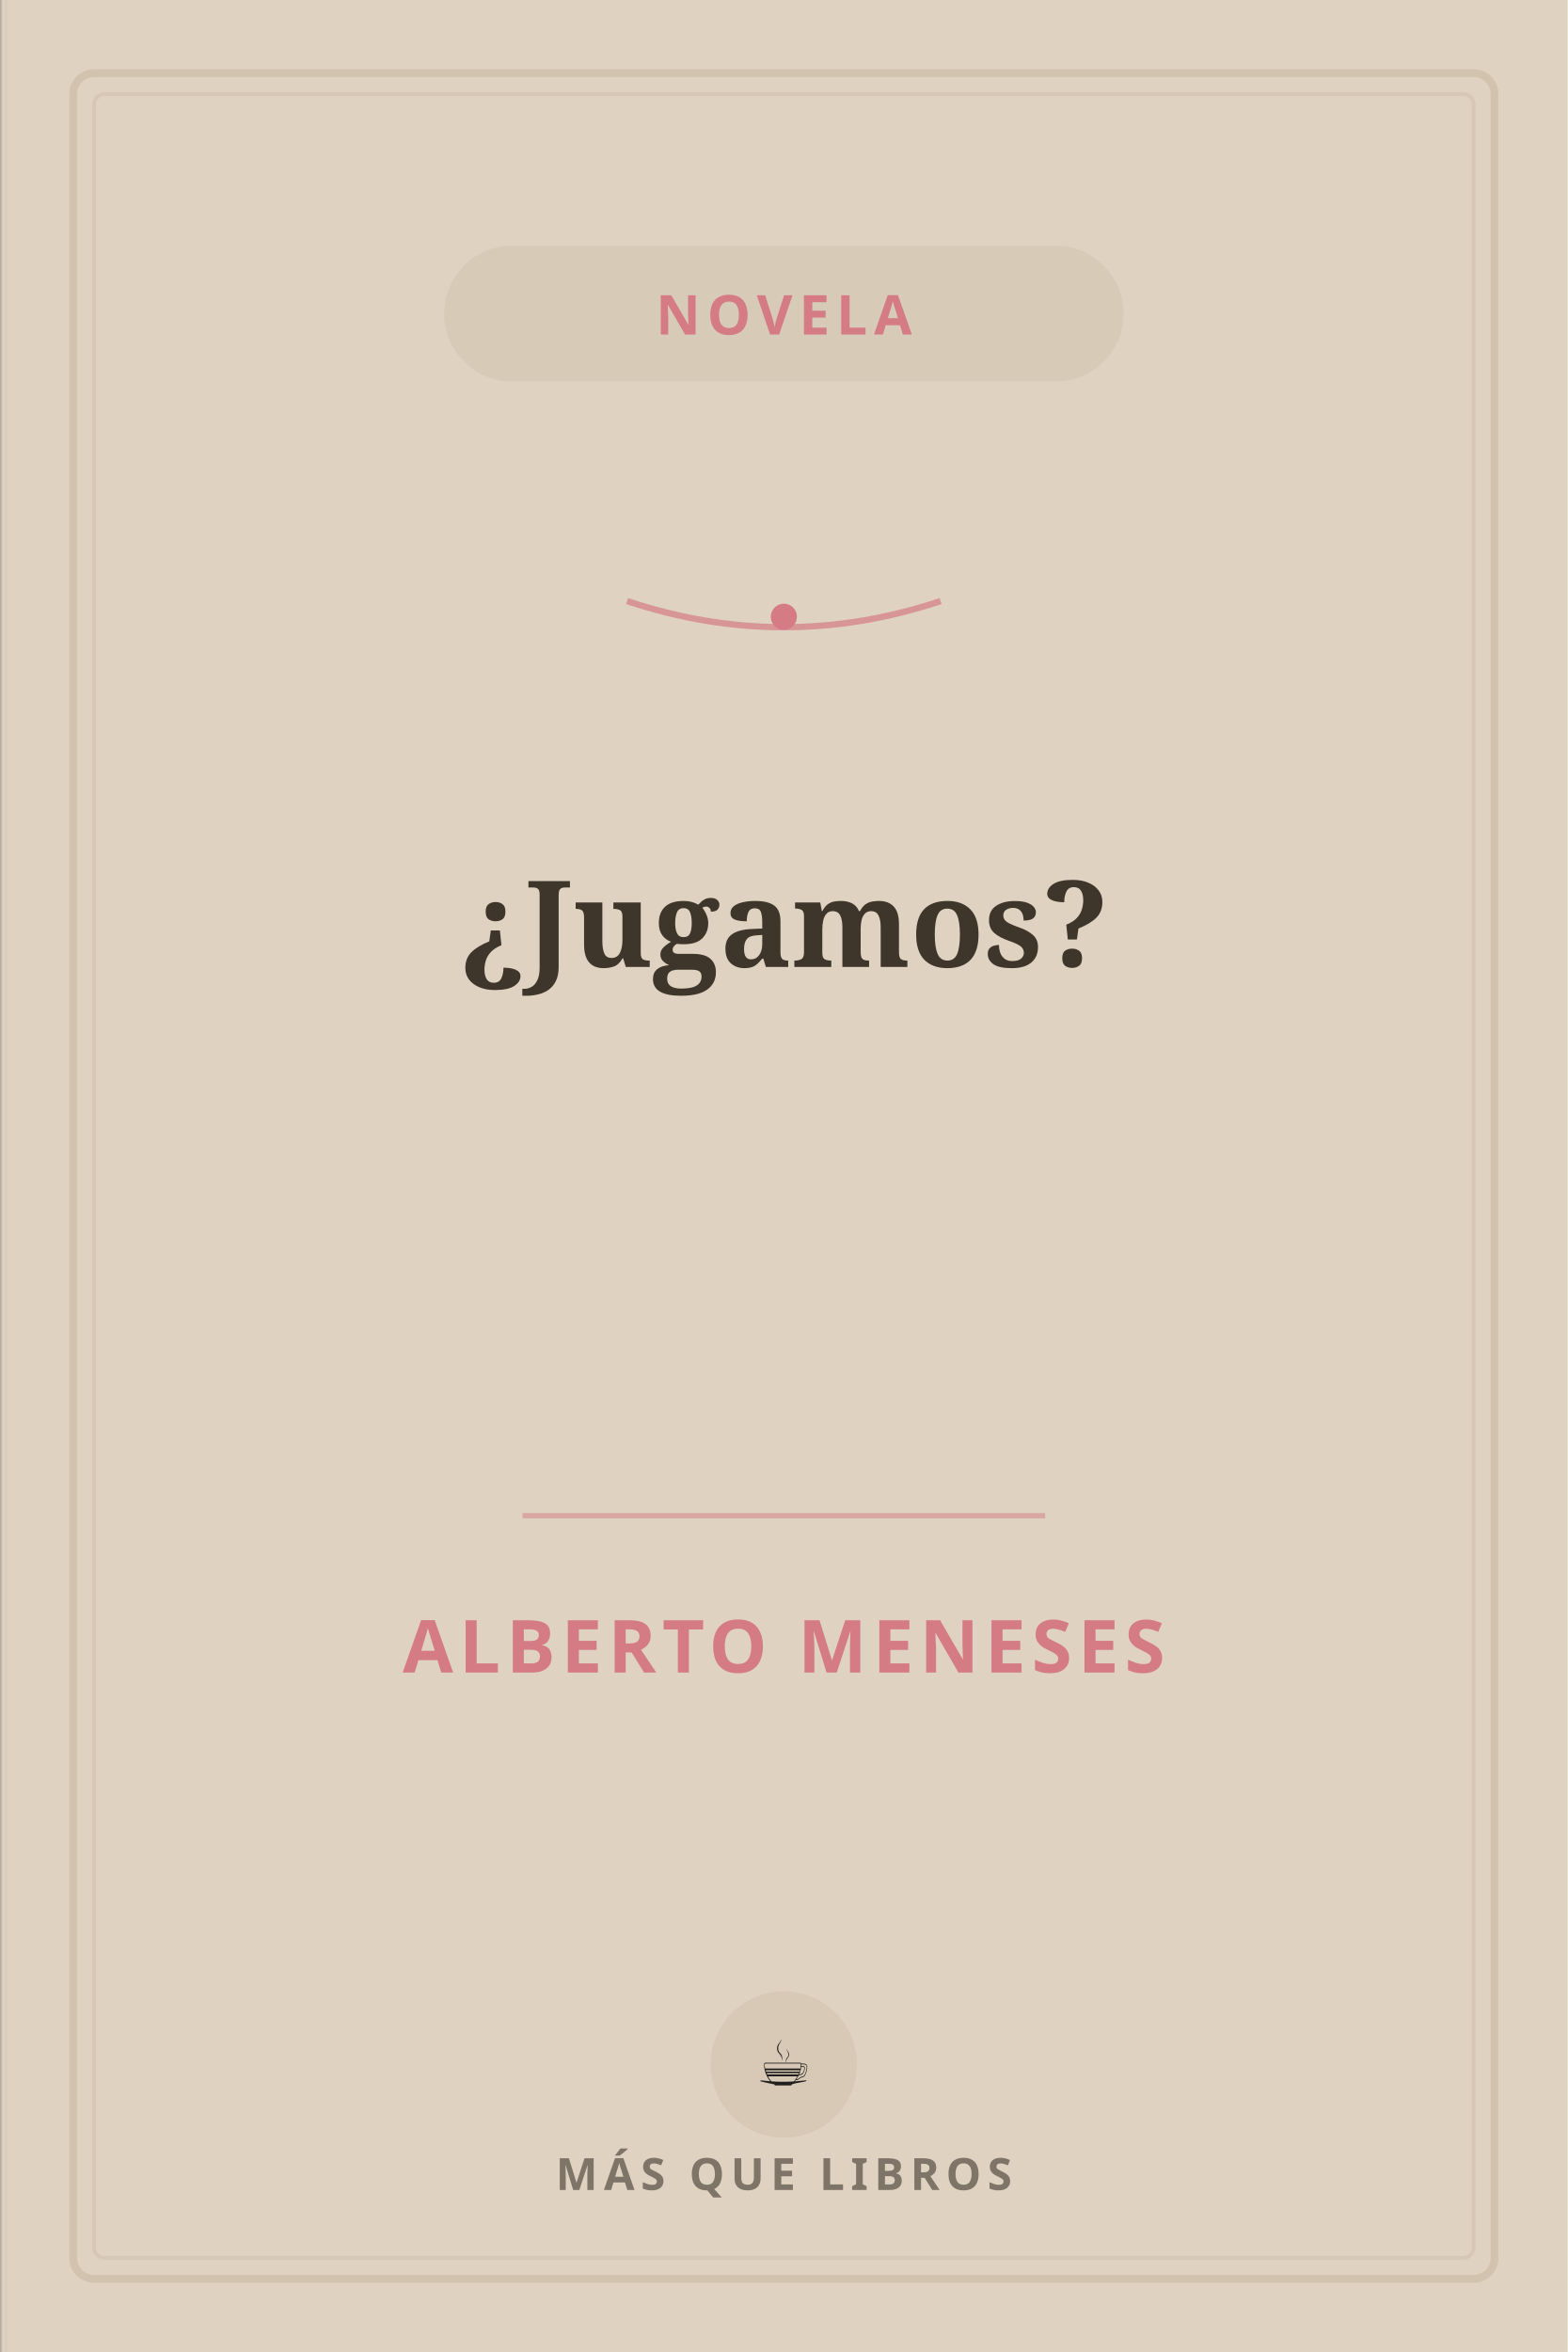
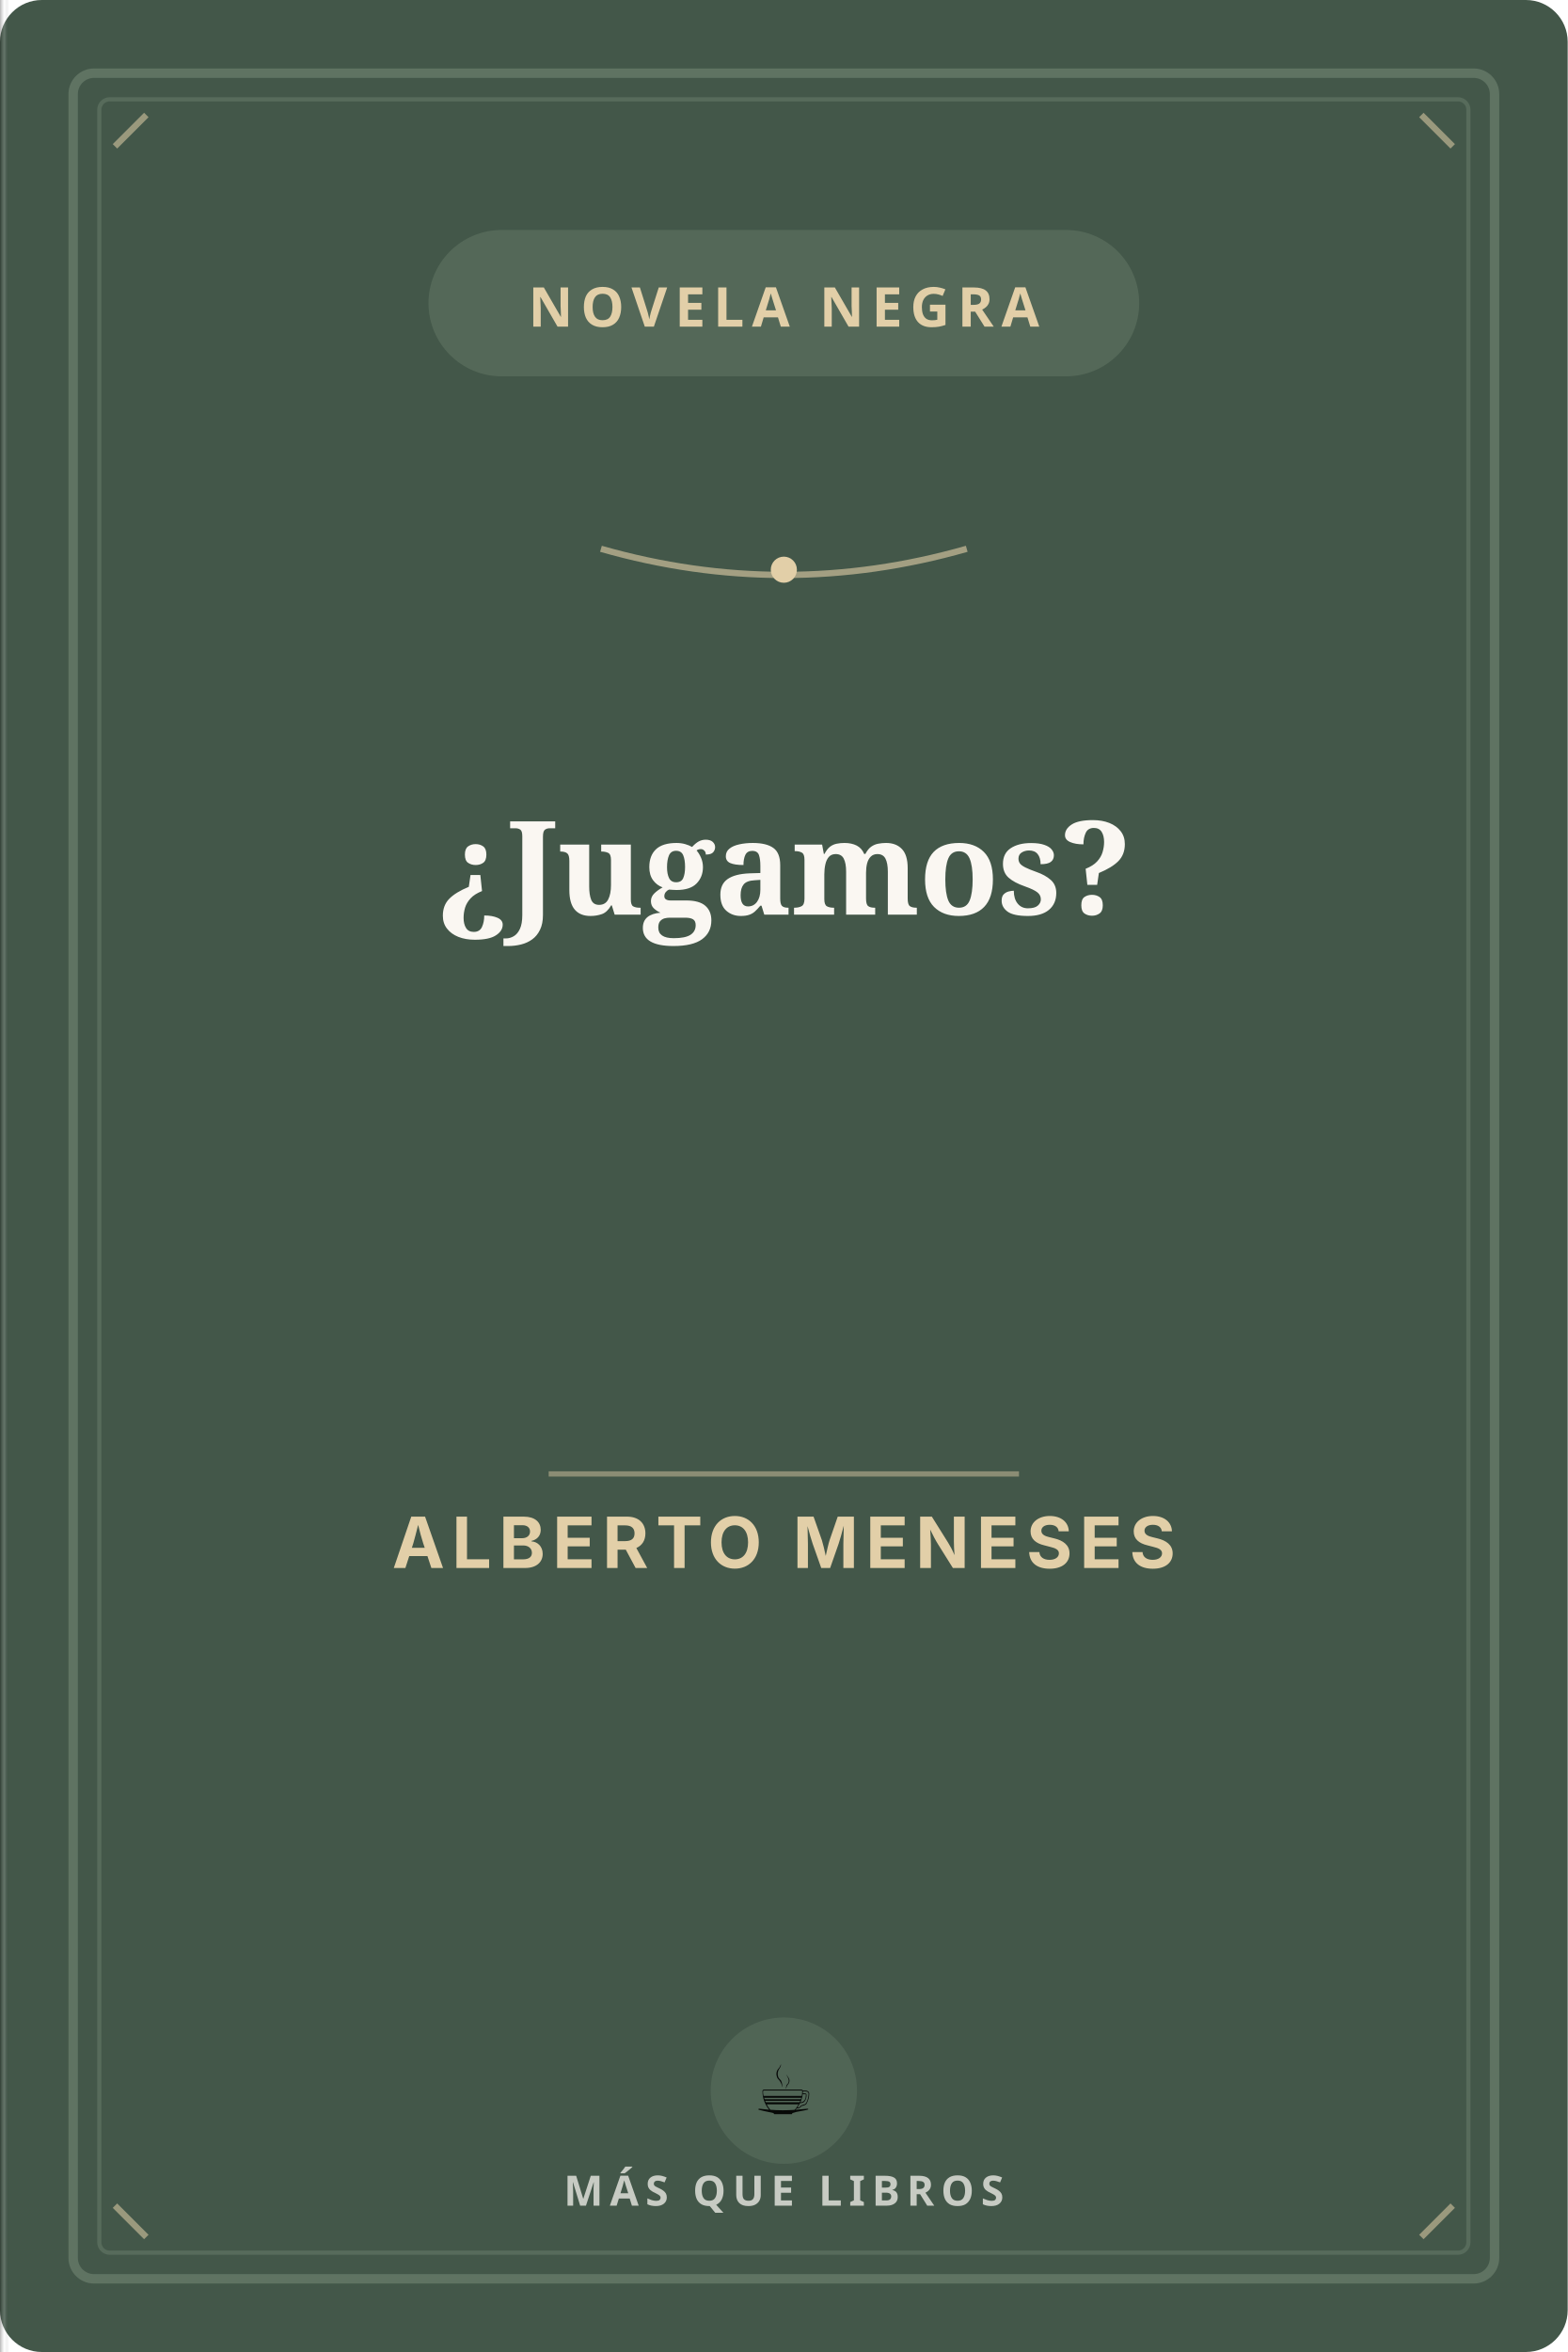
<svg xmlns="http://www.w3.org/2000/svg" viewBox="0 0 300 450" width="300" height="450">
  <defs>
    <linearGradient id="spineShade" x1="0" y1="0" x2="1" y2="0">
-       <stop offset="0%" stop-color="rgba(0,0,0,0.22)" />
-       <stop offset="3%" stop-color="rgba(255,255,255,0.15)" />
-       <stop offset="6%" stop-color="rgba(0,0,0,0)" />
+       <stop offset="0%" stop-color="rgba(0,0,0,0.28)" />
+       <stop offset="4%" stop-color="rgba(255,255,255,0.18)" />
+       <stop offset="8%" stop-color="rgba(0,0,0,0)" />
    </linearGradient>
-     <linearGradient id="bgGrad" x1="0" y1="0" x2="0" y2="1">
-       <stop offset="0%" stop-color="#DFD2C0" />
-       <stop offset="100%" stop-color="#DFD2C0" />
+     <linearGradient id="pageShimmer" x1="0" y1="0" x2="0" y2="1">
+       <stop offset="0%" stop-color="#435749" />
+       <stop offset="100%" stop-color="#435749" />
    </linearGradient>
  </defs>
-   <rect width="300" height="450" fill="url(#bgGrad)" />
-   <rect x="14" y="14" width="272" height="422" rx="4" fill="none" stroke="#C9B9A3" stroke-width="1.5" opacity="0.6" />
-   <rect x="18" y="18" width="264" height="414" rx="2" fill="none" stroke="#C9B9A3" stroke-width="0.75" opacity="0.4" />
-   <g transform="translate(150, 60)">
-     <rect x="-65" y="-13" width="130" height="26" rx="13" fill="#C9B9A3" opacity="0.35" />
-     <text x="0" y="4" font-family="'Nunito Sans', sans-serif" font-size="10.5" font-weight="800" letter-spacing="0.12em" fill="#D47B84" text-anchor="middle">NOVELA</text>
+   <rect width="300" height="450" rx="8" fill="url(#pageShimmer)" />
+   <rect x="14" y="14" width="272" height="422" rx="4" fill="none" stroke="#6E8270" stroke-width="1.8" opacity="0.65" />
+   <rect x="19" y="19" width="262" height="412" rx="2" fill="none" stroke="#6E8270" stroke-width="0.8" opacity="0.45" />
+   <path d="M22 28 L28 22 M278 28 L272 22 M22 422 L28 428 M278 422 L272 428" stroke="#E2CFA8" stroke-width="1.2" opacity="0.55" />
+   <g transform="translate(150, 58)">
+     <rect x="-68" y="-14" width="136" height="28" rx="14" fill="rgba(110, 130, 112, 0.4)" />
+     <text x="0" y="4.5" font-family="'Nunito Sans', sans-serif" font-size="10.5" font-weight="800" letter-spacing="0.14em" fill="#E2CFA8" text-anchor="middle">NOVELA NEGRA</text>
  </g>
-   <path d="M120 115 Q150 125 180 115" stroke="#D47B84" stroke-width="1.2" fill="none" opacity="0.7" />
-   <circle cx="150" cy="118" r="2.5" fill="#D47B84" />
+   <path d="M115 105 Q150 115 185 105" stroke="#E2CFA8" stroke-width="1.2" fill="none" opacity="0.6" />
+   <circle cx="150" cy="109" r="2.5" fill="#E2CFA8" />
  <g>
-     <text x="150" y="185" font-family="'Fraunces', Georgia, serif" font-size="23" font-weight="600" fill="#3E352B" text-anchor="middle">¿Jugamos?</text>
+     <text x="150" y="175" font-family="'Fraunces', Georgia, serif" font-size="25" font-weight="600" fill="#FAF7F2" text-anchor="middle" letter-spacing="-0.01em">¿Jugamos?</text>
  </g>
-   <line x1="100" y1="290" x2="200" y2="290" stroke="#D47B84" stroke-width="1" opacity="0.5" />
+   <line x1="105" y1="282" x2="195" y2="282" stroke="#E2CFA8" stroke-width="1" opacity="0.45" />
  <g>
-     <text x="150" y="320" font-family="'Nunito Sans', sans-serif" font-size="14" font-weight="700" letter-spacing="0.08em" fill="#D47B84" text-anchor="middle">ALBERTO MENESES</text>
+     <text x="150" y="300" font-family="'Nunito Sans', -apple-system, sans-serif" font-size="13.5" font-weight="700" letter-spacing="0.1em" fill="#E2CFA8" text-anchor="middle">ALBERTO MENESES</text>
  </g>
-   <g transform="translate(150, 395)" opacity="0.85">
-     <circle cx="0" cy="0" r="14" fill="#C9B9A3" opacity="0.4" />
-     <text x="0" y="4" font-size="12" text-anchor="middle">☕</text>
-     <text x="0" y="24" font-family="'Nunito Sans', sans-serif" font-size="8.5" font-weight="700" letter-spacing="0.14em" fill="#3E352B" opacity="0.7" text-anchor="middle">MÁS QUE LIBROS</text>
+   <g transform="translate(150, 400)" opacity="0.9">
+     <circle cx="0" cy="0" r="14" fill="#6E8270" opacity="0.35" />
+     <text x="0" y="4.5" font-size="13" text-anchor="middle">☕</text>
+     <text x="0" y="22" font-family="'Nunito Sans', sans-serif" font-size="8" font-weight="800" letter-spacing="0.16em" fill="#FAF7F2" opacity="0.8" text-anchor="middle">MÁS QUE LIBROS</text>
  </g>
-   <rect width="24" height="450" fill="url(#spineShade)" />
+   <rect width="22" height="450" fill="url(#spineShade)" />
</svg>
